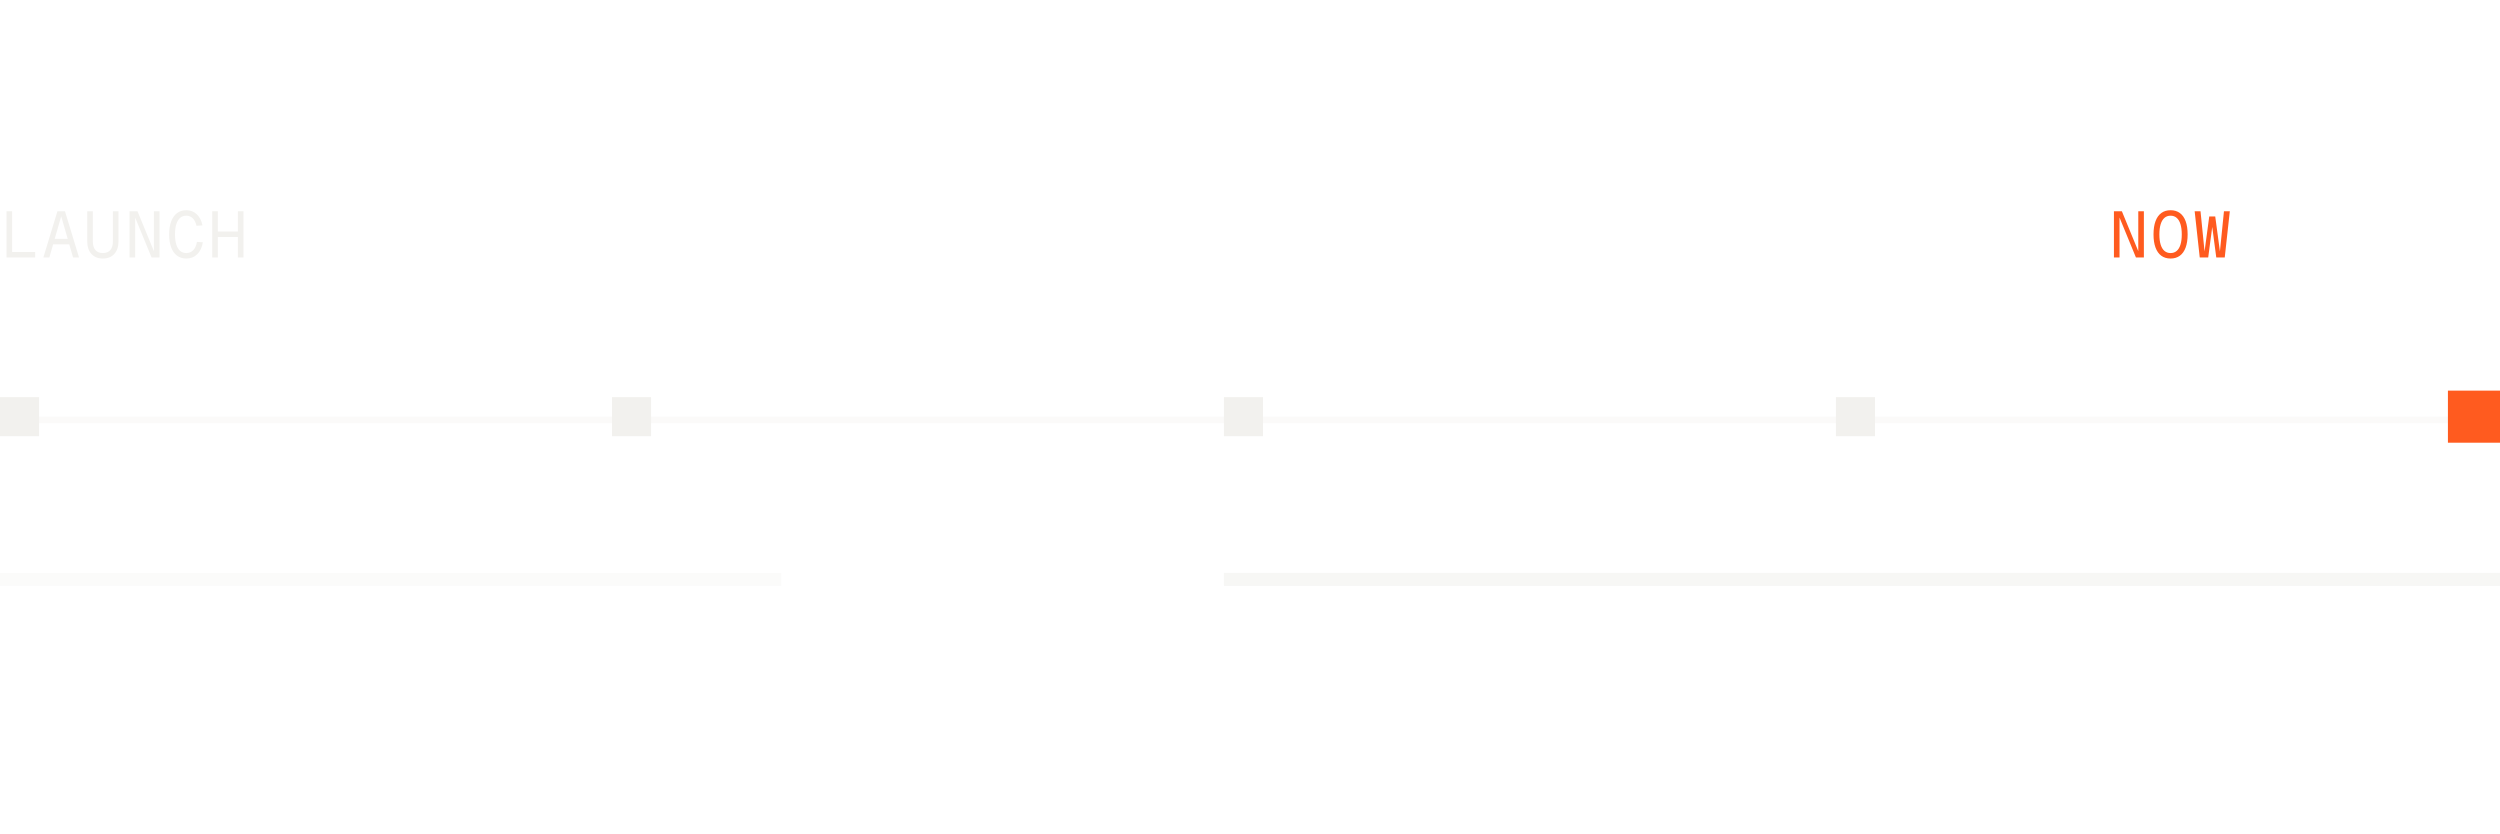
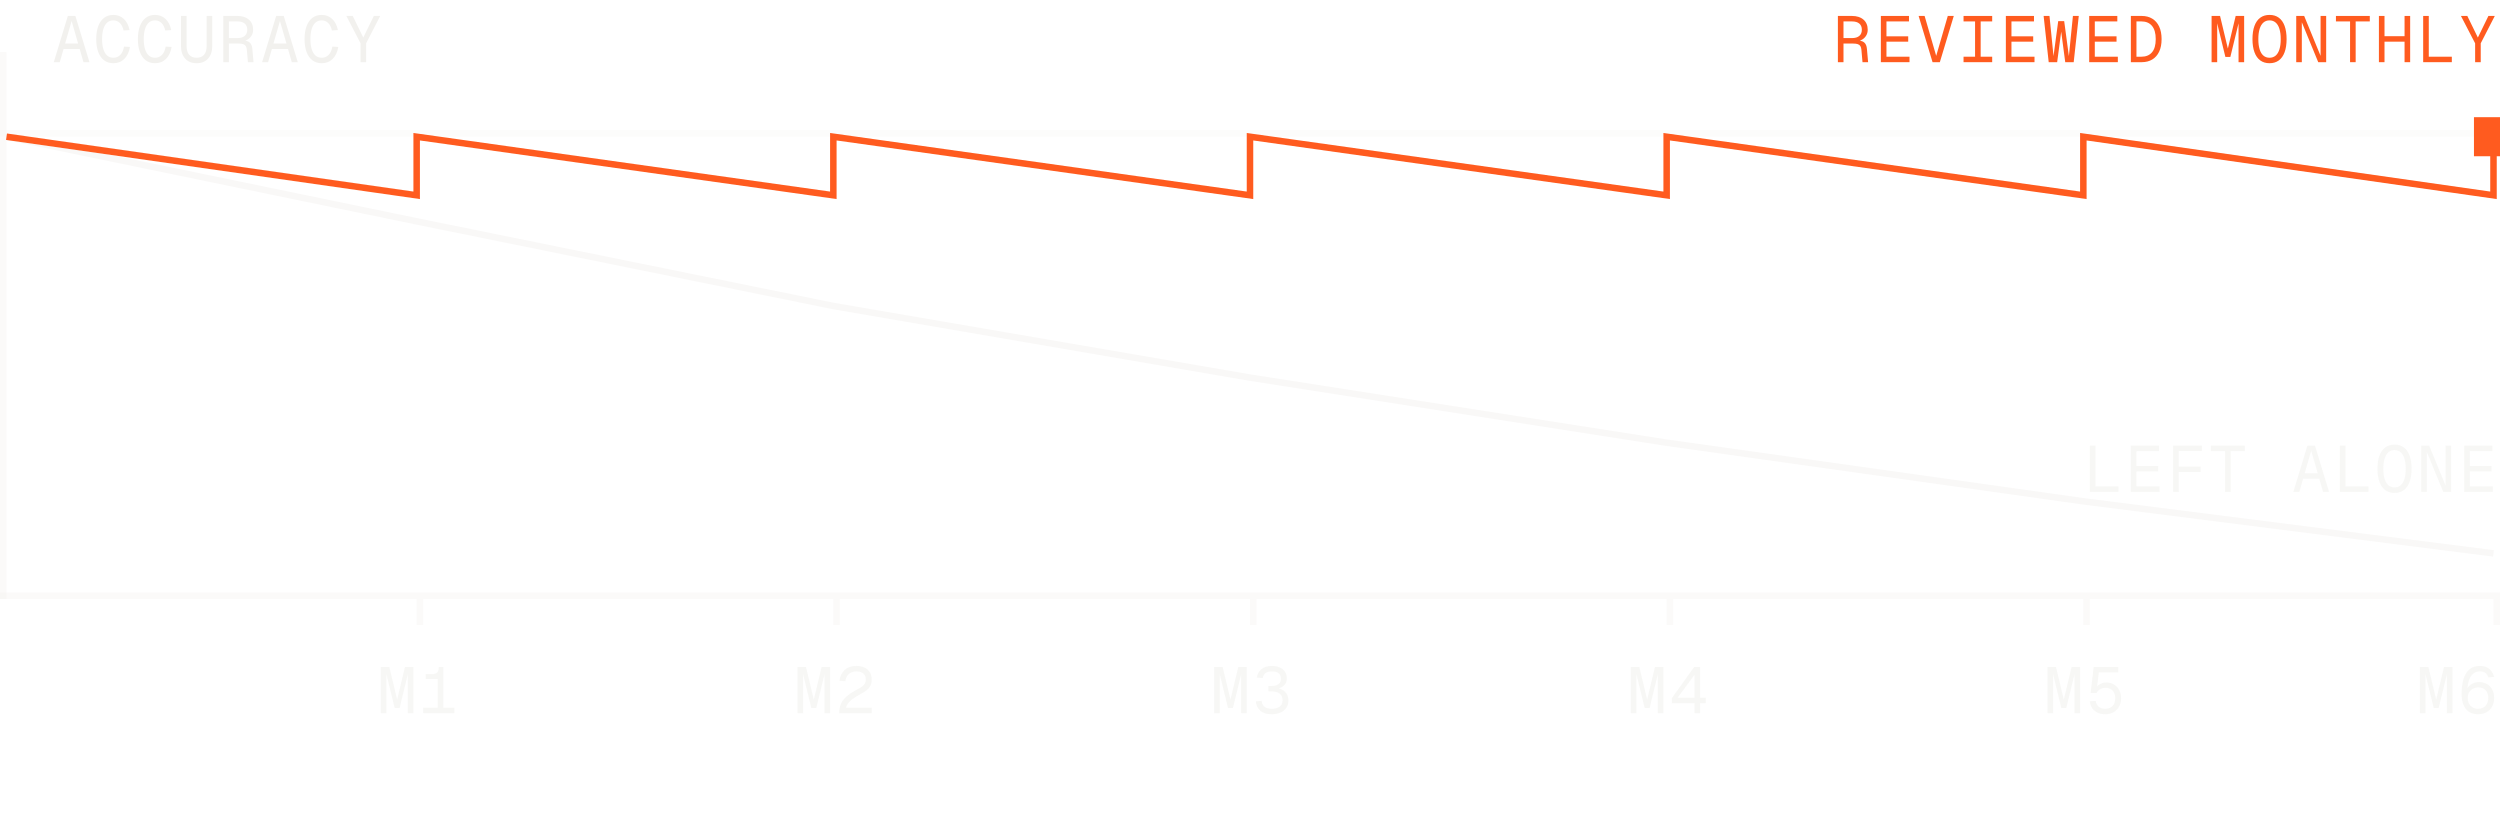
<svg xmlns="http://www.w3.org/2000/svg" viewBox="0 0 384 128" width="384" height="128">
-   <path d="M5.4 39.55L1 39.55L1 32.45L1.86 32.45L1.86 38.71L5.4 38.71L5.4 39.55" fill="#f2f1ee" />
-   <path d="M7.58 39.55L6.66 39.55L8.82 32.45L9.98 32.45L12.14 39.55L11.22 39.55L10.64 37.53L8.16 37.53L7.58 39.55M8.4 36.69L10.4 36.69L9.4 33.23L8.4 36.69" fill="#f2f1ee" />
-   <path d="M15.8 39.71L15.8 39.71Q14.68 39.71 14.04 39Q13.4 38.29 13.4 37.07L13.4 37.07L13.4 32.45L14.26 32.45L14.26 37.07Q14.26 37.95 14.655 38.41Q15.05 38.87 15.8 38.87L15.8 38.87Q16.55 38.87 16.945 38.41Q17.34 37.95 17.34 37.07L17.34 37.07L17.34 32.45L18.2 32.45L18.2 37.07Q18.2 38.29 17.56 39Q16.92 39.71 15.8 39.71" fill="#f2f1ee" />
-   <path d="M20.76 39.55L19.9 39.55L19.9 32.45L21.12 32.45L23.64 38.58L23.64 32.45L24.5 32.45L24.5 39.55L23.28 39.55L20.76 33.42L20.76 39.55" fill="#f2f1ee" />
-   <path d="M28.62 39.71L28.62 39.71Q27.77 39.71 27.18 39.26Q26.59 38.81 26.285 37.98Q25.98 37.15 25.98 36.01L25.98 36.01Q25.98 34.86 26.285 34.03Q26.59 33.2 27.18 32.745Q27.77 32.29 28.62 32.29L28.62 32.29Q29.56 32.29 30.22 32.905Q30.88 33.52 31.1 34.62L31.1 34.62L30.18 34.68Q30.01 33.91 29.595 33.52Q29.18 33.13 28.62 33.13L28.62 33.13Q28.05 33.13 27.665 33.465Q27.28 33.8 27.08 34.445Q26.88 35.09 26.88 36.01L26.88 36.01Q26.88 36.92 27.08 37.56Q27.28 38.2 27.665 38.535Q28.05 38.87 28.62 38.87L28.62 38.87Q29.24 38.87 29.67 38.44Q30.1 38.01 30.25 37.16L30.25 37.16L31.16 37.21Q30.97 38.38 30.3 39.045Q29.63 39.71 28.62 39.71" fill="#f2f1ee" />
-   <path d="M33.46 39.55L32.6 39.55L32.6 32.45L33.46 32.45L33.46 35.56L36.54 35.56L36.54 32.45L37.4 32.45L37.4 39.55L36.54 39.55L36.54 36.4L33.46 36.4L33.46 39.55" fill="#f2f1ee" />
-   <path d="M325.56 39.55L324.7 39.55L324.7 32.45L325.92 32.45L328.44 38.58L328.44 32.45L329.3 32.45L329.3 39.55L328.08 39.55L325.56 33.42L325.56 39.55" fill="#ff5b1f" />
-   <path d="M333.4 39.71L333.4 39.71Q332.56 39.71 331.975 39.28Q331.39 38.85 331.085 38.02Q330.78 37.19 330.78 36.01L330.78 36.01Q330.78 34.81 331.085 33.98Q331.39 33.15 331.975 32.72Q332.56 32.29 333.4 32.29L333.4 32.29Q334.24 32.29 334.825 32.72Q335.41 33.15 335.715 33.98Q336.02 34.81 336.02 36.01L336.02 36.01Q336.02 37.19 335.715 38.02Q335.41 38.85 334.825 39.28Q334.24 39.71 333.4 39.71M333.4 38.87L333.4 38.87Q333.95 38.87 334.335 38.545Q334.72 38.22 334.92 37.58Q335.12 36.94 335.12 36.01L335.12 36.01Q335.12 35.08 334.92 34.435Q334.72 33.79 334.335 33.46Q333.95 33.13 333.4 33.13L333.4 33.13Q332.85 33.13 332.465 33.46Q332.08 33.79 331.88 34.435Q331.68 35.08 331.68 36.01L331.68 36.01Q331.68 36.94 331.88 37.58Q332.08 38.22 332.465 38.545Q332.85 38.87 333.4 38.87" fill="#ff5b1f" />
-   <path d="M339.18 39.55L337.88 39.55L337.1 32.45L338 32.45L338.62 38.62L339.34 33.25L340.26 33.25L340.98 38.62L341.6 32.45L342.5 32.45L341.72 39.55L340.42 39.55L339.8 34.86L339.18 39.55" fill="#ff5b1f" />
-   <rect x="0" y="64" width="384" height="1" fill="#f2f1ee" fill-opacity="0.35" />
-   <rect x="0" y="61" width="6" height="6" fill="#f2f1ee" />
-   <rect x="94" y="61" width="6" height="6" fill="#f2f1ee" />
-   <rect x="188" y="61" width="6" height="6" fill="#f2f1ee" />
-   <rect x="282" y="61" width="6" height="6" fill="#f2f1ee" />
-   <rect x="376" y="60" width="8" height="8" fill="#ff5b1f" />
-   <rect x="0" y="88" width="120" height="2" fill="#f2f1ee" fill-opacity="0.25" />
-   <rect x="188" y="88" width="196" height="2" fill="#f2f1ee" fill-opacity="0.6" />
+   <rect x="0" y="8" width="1" height="84" fill="#f2f1ee" fill-opacity="0.35" />
+   <rect x="0" y="91" width="384" height="1" fill="#f2f1ee" fill-opacity="0.35" />
+   <rect x="0" y="20" width="384" height="1" fill="#f2f1ee" fill-opacity="0.2" />
+   <rect x="64" y="92" width="1" height="4" fill="#f2f1ee" fill-opacity="0.35" />
+   <rect x="128" y="92" width="1" height="4" fill="#f2f1ee" fill-opacity="0.35" />
+   <rect x="192" y="92" width="1" height="4" fill="#f2f1ee" fill-opacity="0.35" />
+   <rect x="256" y="92" width="1" height="4" fill="#f2f1ee" fill-opacity="0.35" />
+   <rect x="320" y="92" width="1" height="4" fill="#f2f1ee" fill-opacity="0.35" />
+   <rect x="383" y="92" width="1" height="4" fill="#f2f1ee" fill-opacity="0.35" />
+   <path d="M61.38 108.75L60.62 108.75L59.36 103.58L59.36 109.55L58.5 109.55L58.5 102.45L59.8 102.45L61 107.46L62.2 102.45L63.5 102.45L63.5 109.55L62.64 109.55L62.64 103.58L61.38 108.75" fill="#f2f1ee" fill-opacity="0.6" />
+   <path d="M69.8 109.55L65 109.55L65 108.71L67.24 108.71L67.24 104.29L65.38 104.29L65.38 103.55L66.34 103.55Q66.72 103.55 66.955 103.44Q67.19 103.33 67.295 103.09Q67.4 102.85 67.4 102.45L67.4 102.45L68.1 102.45L68.1 108.71L69.8 108.71L69.8 109.55" fill="#f2f1ee" fill-opacity="0.6" />
+   <path d="M125.38 108.75L124.62 108.75L123.36 103.58L123.36 109.55L122.5 109.55L122.5 102.45L123.8 102.45L125 107.46L126.2 102.45L127.5 102.45L127.5 109.55L126.64 109.55L126.64 103.58L125.38 108.75" fill="#f2f1ee" fill-opacity="0.6" />
+   <path d="M133.9 109.55L128.9 109.55Q128.9 108.8 129.135 108.195Q129.37 107.59 129.965 107.04Q130.56 106.49 131.62 105.93L131.62 105.93Q132.11 105.67 132.41 105.45Q132.71 105.23 132.85 104.98Q132.99 104.73 132.99 104.37L132.99 104.37Q132.99 104 132.83 103.725Q132.67 103.45 132.355 103.29Q132.04 103.13 131.57 103.13L131.57 103.13Q130.82 103.13 130.385 103.52Q129.95 103.91 129.84 104.63L129.84 104.63L128.94 104.57Q129.06 103.53 129.74 102.91Q130.42 102.29 131.57 102.29L131.57 102.29Q132.3 102.29 132.82 102.55Q133.34 102.81 133.615 103.275Q133.89 103.74 133.89 104.35L133.89 104.35Q133.89 104.89 133.71 105.285Q133.53 105.68 133.105 106.02Q132.68 106.36 131.94 106.75L131.94 106.75Q131.3 107.09 130.865 107.44Q130.43 107.79 130.205 108.115Q129.98 108.44 129.96 108.71L129.96 108.71L133.9 108.71L133.9 109.55" fill="#f2f1ee" fill-opacity="0.6" />
+   <path d="M189.38 108.75L188.62 108.75L187.36 103.58L187.36 109.55L186.5 109.55L186.5 102.45L187.8 102.45L189 107.46L190.2 102.45L191.5 102.45L191.5 109.55L190.64 109.55L190.64 103.58L189.38 108.75" fill="#f2f1ee" fill-opacity="0.6" />
+   <path d="M195.34 109.71L195.34 109.71Q194.19 109.71 193.57 109.155Q192.95 108.6 192.9 107.72L192.9 107.72L193.79 107.66Q193.85 108.31 194.275 108.59Q194.7 108.87 195.34 108.87L195.34 108.87Q195.77 108.87 196.15 108.745Q196.53 108.62 196.765 108.335Q197 108.05 197 107.57L197 107.57Q197 107.1 196.79 106.795Q196.58 106.49 196.215 106.345Q195.85 106.2 195.39 106.2L195.39 106.2L194.83 106.2L194.83 105.36L195.39 105.36Q195.76 105.36 196.07 105.25Q196.38 105.14 196.565 104.895Q196.75 104.65 196.75 104.25L196.75 104.25Q196.75 103.7 196.4 103.415Q196.05 103.13 195.39 103.13L195.39 103.13Q194.72 103.13 194.375 103.4Q194.03 103.67 193.96 104.14L193.96 104.14L193.06 104.08Q193.16 103.28 193.76 102.785Q194.36 102.29 195.39 102.29L195.39 102.29Q196.08 102.29 196.59 102.525Q197.1 102.76 197.375 103.19Q197.65 103.62 197.65 104.21L197.65 104.21Q197.65 104.87 197.24 105.27L197.24 105.27Q196.93 105.57 196.43 105.73L196.43 105.73Q197.01 105.88 197.39 106.27L197.39 106.27Q197.9 106.79 197.9 107.57L197.9 107.57Q197.9 108.25 197.57 108.73Q197.24 109.21 196.66 109.46Q196.08 109.71 195.34 109.71" fill="#f2f1ee" fill-opacity="0.6" />
+   <path d="M253.38 108.75L252.62 108.75L251.36 103.58L251.36 109.55L250.5 109.55L250.5 102.45L251.8 102.45L253 107.46L254.2 102.45L255.5 102.45L255.5 109.55L254.64 109.55L254.64 103.58L253.38 108.75" fill="#f2f1ee" fill-opacity="0.6" />
+   <path d="M261.14 109.55L260.28 109.55L260.28 108.01L256.8 108.01L256.8 107.23L260.22 102.45L261.14 102.45L261.14 107.17L262 107.17L262 108.01L261.14 108.01L261.14 109.55M260.28 103.65L257.68 107.17L260.28 107.17L260.28 103.65" fill="#f2f1ee" fill-opacity="0.6" />
+   <path d="M317.38 108.75L316.62 108.75L315.36 103.58L315.36 109.55L314.5 109.55L314.5 102.45L315.8 102.45L317 107.46L318.2 102.45L319.5 102.45L319.5 109.55L318.64 109.55L318.64 103.58L317.38 108.75" fill="#f2f1ee" fill-opacity="0.6" />
+   <path d="M323.38 109.71L323.38 109.71Q322.69 109.71 322.175 109.46Q321.66 109.21 321.355 108.76Q321.05 108.31 321 107.72L321 107.72L321.9 107.66Q321.98 108.26 322.375 108.565Q322.77 108.87 323.38 108.87L323.38 108.87Q324.07 108.87 324.485 108.445Q324.9 108.02 324.9 107.27L324.9 107.27Q324.9 106.77 324.72 106.405Q324.54 106.04 324.205 105.845Q323.87 105.65 323.4 105.65L323.4 105.65Q322.98 105.65 322.595 105.855Q322.21 106.06 322.04 106.44L322.04 106.44L321.12 106.44L321.59 102.45L325.37 102.45L325.37 103.29L322.38 103.29L322.12 105.43Q322.21 105.32 322.32 105.24L322.32 105.24Q322.58 105.04 322.895 104.935Q323.21 104.83 323.52 104.83L323.52 104.83Q324.2 104.83 324.715 105.145Q325.23 105.46 325.515 106.01Q325.8 106.56 325.8 107.27Q325.8 107.98 325.49 108.535Q325.18 109.09 324.635 109.4Q324.09 109.71 323.38 109.71" fill="#f2f1ee" fill-opacity="0.6" />
+   <path d="M374.58 108.75L373.82 108.75L372.56 103.58L372.56 109.55L371.7 109.55L371.7 102.45L373 102.45L374.2 107.46L375.4 102.45L376.7 102.45L376.7 109.55L375.84 109.55L375.84 103.58L374.58 108.75" fill="#f2f1ee" fill-opacity="0.6" />
+   <path d="M380.62 109.71L380.62 109.71Q379.82 109.71 379.255 109.345Q378.69 108.98 378.395 108.27Q378.1 107.56 378.1 106.55L378.1 106.55Q378.1 105.67 378.245 104.9Q378.39 104.13 378.715 103.545Q379.04 102.96 379.575 102.625Q380.11 102.29 380.9 102.29L380.9 102.29Q381.53 102.29 381.97 102.5Q382.41 102.71 382.685 103.09Q382.96 103.47 383.1 103.97L383.1 103.97L382.2 104.05Q382.08 103.63 381.785 103.38Q381.49 103.13 380.9 103.13Q380.31 103.13 379.89 103.465Q379.47 103.8 379.24 104.47L379.24 104.47Q379.06 104.98 379 105.68L379 105.68Q379.08 105.56 379.19 105.44L379.19 105.44Q379.46 105.14 379.865 104.955Q380.27 104.77 380.78 104.77L380.78 104.77Q381.48 104.77 382 105.07Q382.52 105.37 382.81 105.915Q383.1 106.46 383.1 107.19L383.1 107.19Q383.1 107.97 382.785 108.535Q382.47 109.1 381.915 109.405Q381.36 109.71 380.62 109.71M380.64 108.87L380.64 108.87Q381.34 108.87 381.77 108.425Q382.2 107.98 382.2 107.19L382.2 107.19Q382.2 106.45 381.795 106.02Q381.39 105.59 380.72 105.59L380.72 105.59Q380.24 105.59 379.86 105.785Q379.48 105.98 379.26 106.34Q379.04 106.7 379.04 107.19Q379.04 107.68 379.235 108.06Q379.43 108.44 379.79 108.655Q380.15 108.87 380.64 108.87" fill="#f2f1ee" fill-opacity="0.6" />
+   <polyline points="1,21 64,34 128,47 192,58 256,68 320,77 383,85" fill="none" stroke="#f2f1ee" stroke-opacity="0.45" />
+   <polyline points="1,21 64,30 64,21 128,30 128,21 192,30 192,21 256,30 256,21 320,30 320,21 383,30 383,21" fill="none" stroke="#ff5b1f" />
+   <rect x="380" y="18" width="6" height="6" fill="#ff5b1f" />
+   <path d="M9.18 9.55L8.26 9.55L10.42 2.45L11.58 2.45L13.74 9.55L12.82 9.55L12.24 7.53L9.76 7.53L9.18 9.55M10 6.69L12 6.69L11 3.23L10 6.69" fill="#f2f1ee" />
+   <path d="M17.42 9.71L17.42 9.71Q16.57 9.71 15.98 9.26Q15.39 8.81 15.085 7.98Q14.78 7.15 14.78 6.01L14.78 6.01Q14.78 4.86 15.085 4.03Q15.39 3.2 15.98 2.745Q16.57 2.29 17.42 2.29L17.42 2.29Q18.36 2.29 19.02 2.905Q19.68 3.52 19.9 4.62L19.9 4.62L18.98 4.68Q18.81 3.91 18.395 3.52Q17.98 3.13 17.42 3.13L17.42 3.13Q16.85 3.13 16.465 3.465Q16.08 3.8 15.88 4.445Q15.68 5.09 15.68 6.01L15.68 6.01Q15.68 6.92 15.88 7.56Q16.08 8.2 16.465 8.535Q16.85 8.87 17.42 8.87L17.42 8.87Q18.04 8.87 18.47 8.44Q18.9 8.01 19.05 7.16L19.05 7.16L19.96 7.21Q19.77 8.38 19.1 9.045Q18.43 9.71 17.42 9.71" fill="#f2f1ee" />
+   <path d="M23.82 9.71L23.82 9.71Q22.97 9.71 22.38 9.26Q21.79 8.81 21.485 7.98Q21.18 7.15 21.18 6.01L21.18 6.01Q21.18 4.86 21.485 4.03Q21.79 3.2 22.38 2.745Q22.97 2.29 23.82 2.29L23.82 2.29Q24.76 2.29 25.42 2.905Q26.08 3.52 26.3 4.62L26.3 4.62L25.38 4.68Q25.21 3.91 24.795 3.52Q24.38 3.13 23.82 3.13L23.82 3.13Q23.25 3.13 22.865 3.465Q22.48 3.8 22.28 4.445Q22.08 5.09 22.08 6.01L22.08 6.01Q22.08 6.92 22.28 7.56Q22.48 8.2 22.865 8.535Q23.25 8.87 23.82 8.87L23.82 8.87Q24.44 8.87 24.87 8.44Q25.3 8.01 25.45 7.16L25.45 7.16L26.36 7.21Q26.17 8.38 25.5 9.045Q24.83 9.71 23.82 9.71" fill="#f2f1ee" />
+   <path d="M30.2 9.71L30.2 9.71Q29.08 9.71 28.44 9Q27.8 8.29 27.8 7.07L27.8 7.07L27.8 2.45L28.66 2.45L28.66 7.07Q28.66 7.95 29.055 8.41Q29.45 8.87 30.2 8.87L30.2 8.87Q30.95 8.87 31.345 8.41Q31.74 7.95 31.74 7.07L31.74 7.07L31.74 2.45L32.6 2.45L32.6 7.07Q32.6 8.29 31.96 9Q31.32 9.71 30.2 9.71" fill="#f2f1ee" />
+   <path d="M35.16 9.55L34.3 9.55L34.3 2.45L36.46 2.45Q37.58 2.45 38.23 3.015Q38.88 3.58 38.88 4.57L38.88 4.57Q38.88 5.07 38.65 5.455Q38.42 5.84 38.06 6.06L38.06 6.06Q37.87 6.18 37.68 6.24L37.68 6.24Q38.1 6.32 38.35 6.53L38.35 6.53Q38.7 6.83 38.76 7.51L38.76 7.51L38.94 9.55L38.08 9.55L37.91 7.62Q37.88 7.29 37.755 7.085Q37.63 6.88 37.365 6.785Q37.1 6.69 36.64 6.69L36.64 6.69L35.16 6.69L35.16 9.55M35.16 3.29L35.16 5.85L36.46 5.85Q37.2 5.85 37.59 5.515Q37.98 5.18 37.98 4.57L37.98 4.57Q37.98 3.95 37.59 3.62Q37.2 3.29 36.46 3.29L36.46 3.29L35.16 3.29" fill="#f2f1ee" />
+   <path d="M41.18 9.55L40.26 9.55L42.42 2.45L43.58 2.45L45.74 9.55L44.82 9.55L44.24 7.53L41.76 7.53L41.18 9.55M42 6.69L44 6.69L43 3.23L42 6.69" fill="#f2f1ee" />
+   <path d="M49.42 9.71L49.42 9.71Q48.57 9.71 47.98 9.26Q47.39 8.81 47.085 7.98Q46.78 7.15 46.78 6.01L46.78 6.01Q46.78 4.86 47.085 4.03Q47.39 3.2 47.98 2.745Q48.57 2.29 49.42 2.29L49.42 2.29Q50.36 2.29 51.02 2.905Q51.68 3.52 51.9 4.62L51.9 4.62L50.98 4.68Q50.81 3.91 50.395 3.52Q49.98 3.13 49.42 3.13L49.42 3.13Q48.85 3.13 48.465 3.465Q48.08 3.8 47.88 4.445Q47.68 5.09 47.68 6.01L47.68 6.01Q47.68 6.92 47.88 7.56Q48.08 8.2 48.465 8.535Q48.85 8.87 49.42 8.87L49.42 8.87Q50.04 8.87 50.47 8.44Q50.9 8.01 51.05 7.16L51.05 7.16L51.96 7.21Q51.77 8.38 51.1 9.045Q50.43 9.71 49.42 9.71" fill="#f2f1ee" />
+   <path d="M56.24 9.55L55.38 9.55L55.38 6.65L53.2 2.45L54.18 2.45L55.8 5.77L57.42 2.45L58.4 2.45L56.24 6.65L56.24 9.55" fill="#f2f1ee" />
+   <path d="M283.16 9.55L282.3 9.55L282.3 2.45L284.46 2.45Q285.58 2.45 286.23 3.015Q286.88 3.58 286.88 4.57L286.88 4.57Q286.88 5.07 286.65 5.455Q286.42 5.84 286.06 6.06L286.06 6.06Q285.87 6.18 285.68 6.24L285.68 6.24Q286.1 6.32 286.35 6.53L286.35 6.53Q286.7 6.83 286.76 7.51L286.76 7.51L286.94 9.55L286.08 9.55L285.91 7.62Q285.88 7.29 285.755 7.085Q285.63 6.88 285.365 6.785Q285.1 6.69 284.64 6.69L284.64 6.69L283.16 6.69L283.16 9.55M283.16 3.29L283.16 5.85L284.46 5.85Q285.2 5.85 285.59 5.515Q285.98 5.18 285.98 4.57L285.98 4.57Q285.98 3.95 285.59 3.62Q285.2 3.29 284.46 3.29L284.46 3.29L283.16 3.29" fill="#ff5b1f" />
+   <path d="M293.3 9.55L288.9 9.55L288.9 2.45L293.22 2.45L293.22 3.29L289.76 3.29L289.76 5.58L293.1 5.58L293.1 6.4L289.76 6.4L289.76 8.71L293.3 8.71L293.3 9.55" fill="#ff5b1f" />
+   <path d="M297.96 9.55L296.84 9.55L294.7 2.45L295.62 2.45L297.4 8.58L299.18 2.45L300.1 2.45L297.96 9.55" fill="#ff5b1f" />
+   <path d="M306 9.55L301.6 9.55L301.6 8.71L303.37 8.71L303.37 3.29L301.6 3.29L301.6 2.45L306 2.45L306 3.29L304.23 3.29L304.23 8.71L306 8.71L306 9.55" fill="#ff5b1f" />
+   <path d="M312.5 9.55L308.1 9.55L308.1 2.45L312.42 2.45L312.42 3.29L308.96 3.29L308.96 5.58L312.3 5.58L312.3 6.4L308.96 6.4L308.96 8.71L312.5 8.71L312.5 9.55" fill="#ff5b1f" />
+   <path d="M315.98 9.55L314.68 9.55L313.9 2.45L314.8 2.45L315.42 8.62L316.14 3.25L317.06 3.25L317.78 8.62L318.4 2.45L319.3 2.45L318.52 9.55L317.22 9.55L316.6 4.86L315.98 9.55" fill="#ff5b1f" />
+   <path d="M325.3 9.55L320.9 9.55L320.9 2.45L325.22 2.45L325.22 3.29L321.76 3.29L321.76 5.58L325.1 5.58L325.1 6.4L321.76 6.4L321.76 8.71L325.3 8.71L325.3 9.55" fill="#ff5b1f" />
+   <path d="M328.98 9.55L327.3 9.55L327.3 2.45L328.98 2.45Q329.9 2.45 330.585 2.865Q331.27 3.28 331.645 4.075Q332.02 4.87 332.02 6.01L332.02 6.01Q332.02 7.15 331.645 7.94Q331.27 8.73 330.585 9.14Q329.9 9.55 328.98 9.55L328.98 9.55M328.16 3.29L328.16 8.71L328.93 8.71Q329.97 8.71 330.545 8.035Q331.12 7.36 331.12 6.01L331.12 6.01Q331.12 4.66 330.545 3.975Q329.97 3.29 328.93 3.29L328.93 3.29L328.16 3.29" fill="#ff5b1f" />
+   <path d="" fill="#ff5b1f" />
+   <path d="M342.58 8.75L341.82 8.75L340.56 3.58L340.56 9.55L339.7 9.55L339.7 2.45L341 2.45L342.2 7.46L343.4 2.45L344.7 2.45L344.7 9.55L343.84 9.55L343.84 3.58L342.58 8.75" fill="#ff5b1f" />
+   <path d="M348.6 9.71L348.6 9.71Q347.76 9.71 347.175 9.28Q346.59 8.85 346.285 8.02Q345.98 7.19 345.98 6.01L345.98 6.01Q345.98 4.81 346.285 3.98Q346.59 3.15 347.175 2.72Q347.76 2.29 348.6 2.29L348.6 2.29Q349.44 2.29 350.025 2.72Q350.61 3.15 350.915 3.98Q351.22 4.81 351.22 6.01L351.22 6.01Q351.22 7.19 350.915 8.02Q350.61 8.85 350.025 9.28Q349.44 9.71 348.6 9.71M348.6 8.87L348.6 8.87Q349.15 8.87 349.535 8.545Q349.92 8.22 350.12 7.58Q350.32 6.94 350.32 6.01L350.32 6.01Q350.32 5.08 350.12 4.435Q349.92 3.79 349.535 3.46Q349.15 3.13 348.6 3.13L348.6 3.13Q348.05 3.13 347.665 3.46Q347.28 3.79 347.08 4.435Q346.88 5.08 346.88 6.01L346.88 6.01Q346.88 6.94 347.08 7.58Q347.28 8.22 347.665 8.545Q348.05 8.87 348.6 8.87" fill="#ff5b1f" />
+   <path d="M353.56 9.55L352.7 9.55L352.7 2.45L353.92 2.45L356.44 8.58L356.44 2.45L357.3 2.45L357.3 9.55L356.08 9.55L353.56 3.42L353.56 9.55" fill="#ff5b1f" />
+   <path d="M361.83 9.55L360.97 9.55L360.97 3.29L358.8 3.29L358.8 2.45L364 2.45L364 3.29L361.83 3.29L361.83 9.55" fill="#ff5b1f" />
+   <path d="M366.26 9.55L365.4 9.55L365.4 2.45L366.26 2.45L366.26 5.56L369.34 5.56L369.34 2.45L370.2 2.45L370.2 9.55L369.34 9.55L369.34 6.4L366.26 6.4L366.26 9.55" fill="#ff5b1f" />
+   <path d="M376.6 9.55L372.2 9.55L372.2 2.45L373.06 2.45L373.06 8.71L376.6 8.71L376.6 9.55" fill="#ff5b1f" />
+   <path d="M381.04 9.55L380.18 9.55L380.18 6.65L378 2.45L378.98 2.45L380.6 5.77L382.22 2.45L383.2 2.45L381.04 6.65L381.04 9.55" fill="#ff5b1f" />
+   <path d="M325.4 75.55L321 75.55L321 68.45L321.86 68.45L321.86 74.71L325.4 74.71L325.4 75.55" fill="#f2f1ee" fill-opacity="0.6" />
+   <path d="M331.7 75.55L327.3 75.55L327.3 68.45L331.62 68.45L331.62 69.29L328.16 69.29L328.16 71.58L331.5 71.58L331.5 72.4L328.16 72.4L328.16 74.71L331.7 74.71L331.7 75.55" fill="#f2f1ee" fill-opacity="0.6" />
+   <path d="M334.66 75.55L333.8 75.55L333.8 68.45L338.2 68.45L338.2 69.27L334.66 69.27L334.66 71.67L338.02 71.67L338.02 72.49L334.66 72.49L334.66 75.55" fill="#f2f1ee" fill-opacity="0.6" />
+   <path d="M342.63 75.55L341.77 75.55L341.77 69.29L339.6 69.29L339.6 68.45L344.8 68.45L344.8 69.29L342.63 69.29L342.63 75.55" fill="#f2f1ee" fill-opacity="0.6" />
+   <path d="" fill="#f2f1ee" fill-opacity="0.6" />
+   <path d="M353.18 75.55L352.26 75.55L354.42 68.45L355.58 68.45L357.74 75.55L356.82 75.55L356.24 73.53L353.76 73.53L353.18 75.55M354 72.69L356 72.69L355 69.23L354 72.69" fill="#f2f1ee" fill-opacity="0.6" />
+   <path d="M363.8 75.55L359.4 75.55L359.4 68.45L360.26 68.45L360.26 74.71L363.8 74.71L363.8 75.55" fill="#f2f1ee" fill-opacity="0.6" />
+   <path d="M367.8 75.71L367.8 75.71Q366.96 75.71 366.375 75.28Q365.79 74.85 365.485 74.02Q365.18 73.19 365.18 72.01L365.18 72.01Q365.18 70.81 365.485 69.98Q365.79 69.15 366.375 68.72Q366.96 68.29 367.8 68.29L367.8 68.29Q368.64 68.29 369.225 68.72Q369.81 69.15 370.115 69.98Q370.42 70.81 370.42 72.01L370.42 72.01Q370.42 73.19 370.115 74.02Q369.81 74.85 369.225 75.28Q368.64 75.71 367.8 75.71M367.8 74.87L367.8 74.87Q368.35 74.87 368.735 74.545Q369.12 74.22 369.32 73.58Q369.52 72.94 369.52 72.01L369.52 72.01Q369.52 71.08 369.32 70.435Q369.12 69.79 368.735 69.46Q368.35 69.13 367.8 69.13L367.8 69.13Q367.25 69.13 366.865 69.46Q366.48 69.79 366.28 70.435Q366.08 71.08 366.08 72.01L366.08 72.01Q366.08 72.94 366.28 73.58Q366.48 74.22 366.865 74.545Q367.25 74.87 367.8 74.87" fill="#f2f1ee" fill-opacity="0.6" />
+   <path d="M372.76 75.55L371.9 75.55L371.9 68.45L373.12 68.45L375.64 74.58L375.64 68.45L376.5 68.45L376.5 75.55L375.28 75.55L372.76 69.42L372.76 75.55" fill="#f2f1ee" fill-opacity="0.6" />
+   <path d="M382.9 75.55L378.5 75.55L378.5 68.45L382.82 68.45L382.82 69.29L379.36 69.29L379.36 71.58L382.7 71.58L382.7 72.4L379.36 72.4L379.36 74.71L382.9 74.71L382.9 75.55" fill="#f2f1ee" fill-opacity="0.6" />
</svg>
